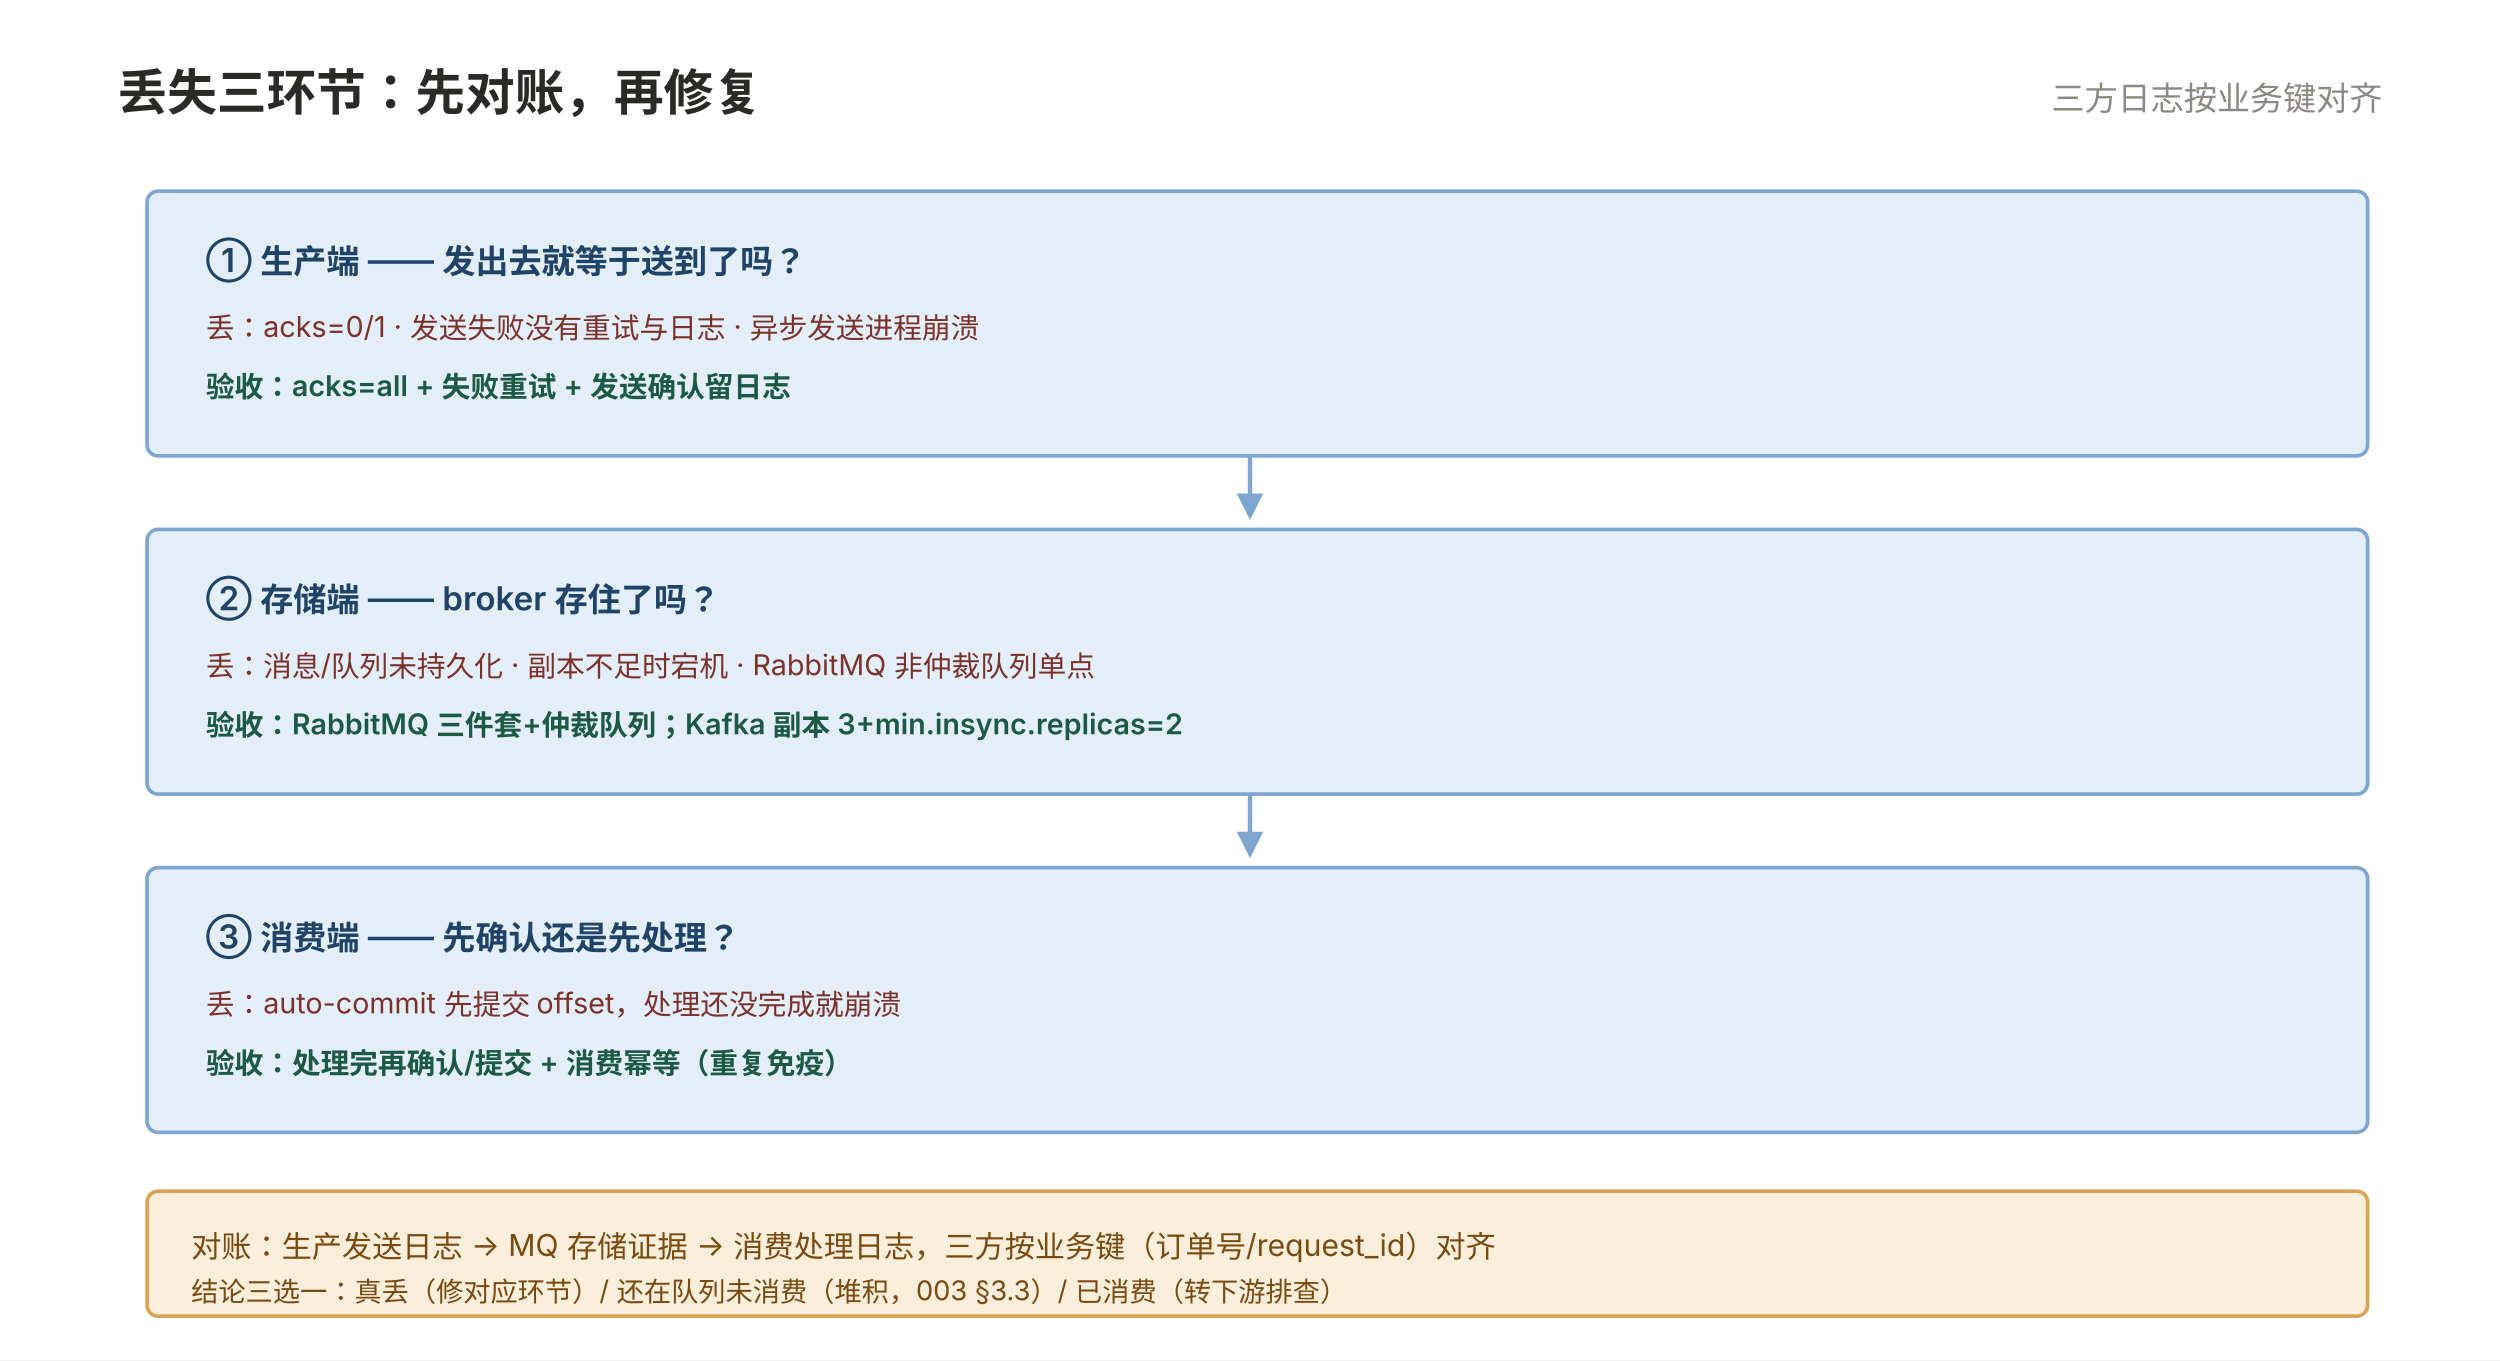
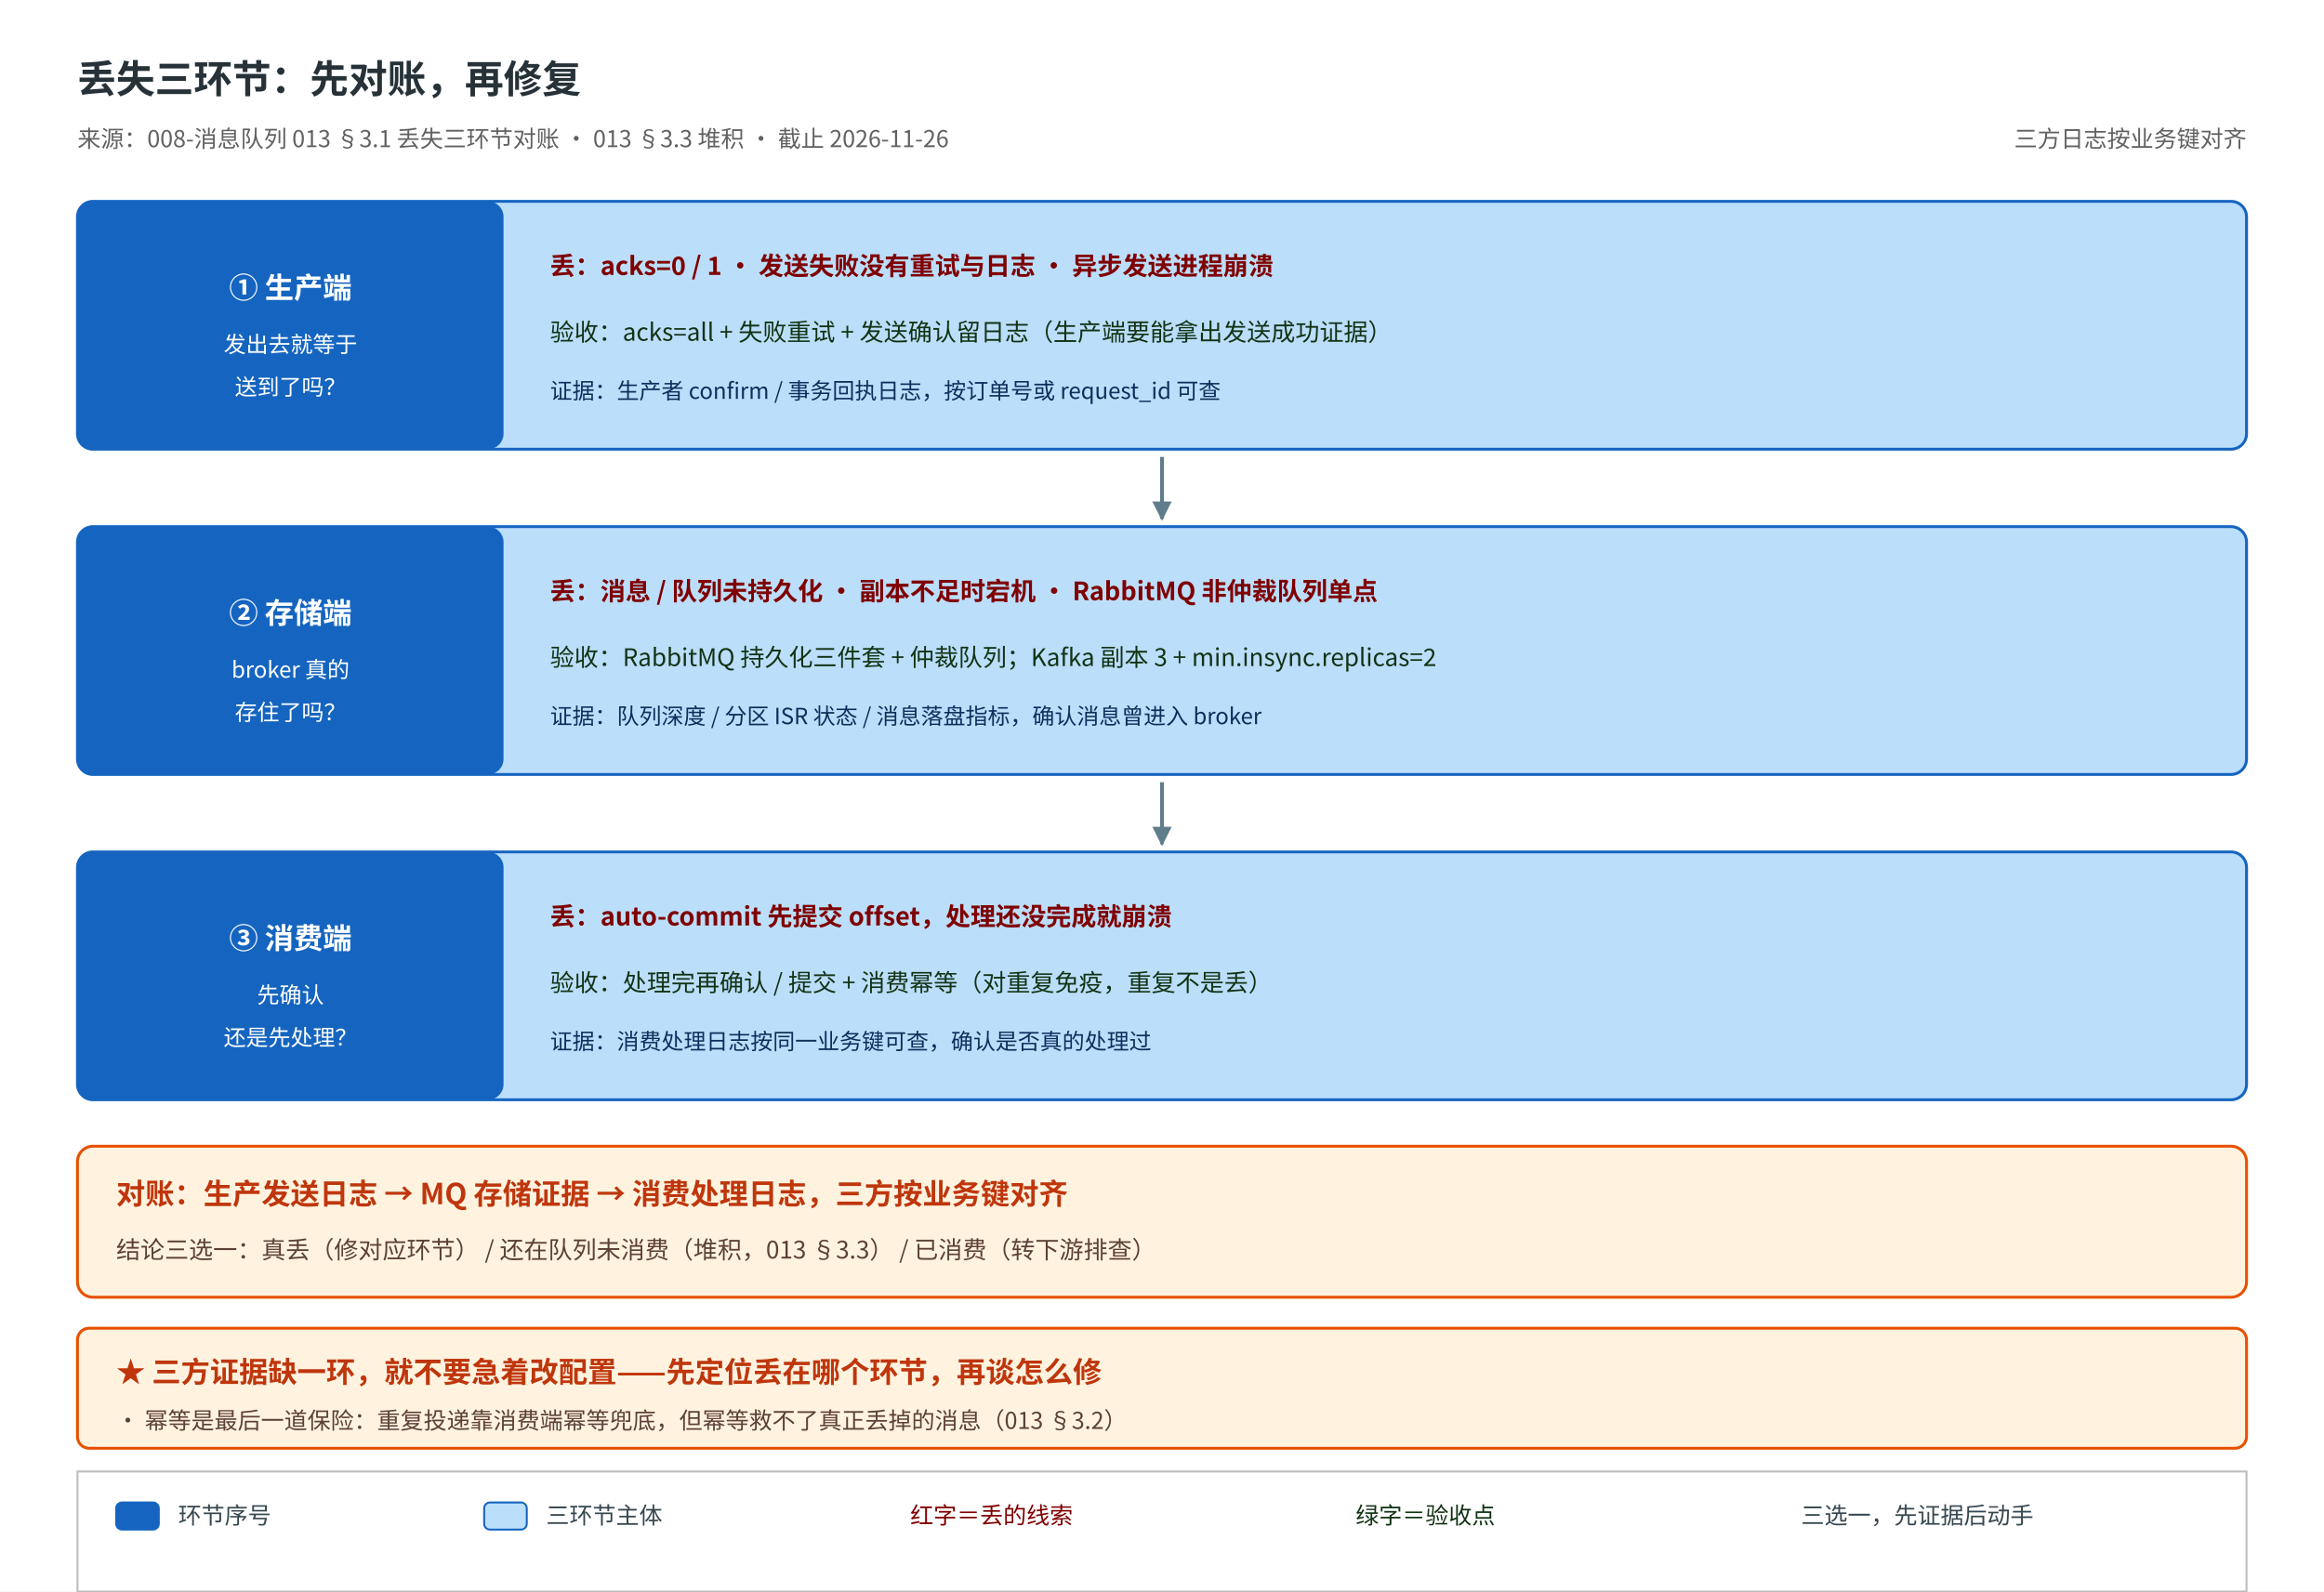
- <svg xmlns="http://www.w3.org/2000/svg" viewBox="0 0 1200 652.94" width="1200" height="652.94" font-family="-apple-system, 'Segoe UI', 'Microsoft YaHei', 'PingFang SC', sans-serif">
-   <g transform="scale(1.764706)">
-     <rect width="680" height="370" fill="#FFFFFF" />
-     <text x="32" y="30" font-size="13.5" font-weight="600" fill="#2B2A27">丢失三环节：先对账，再修复</text>
-     <text x="648" y="30" font-size="9" fill="#8C8980" text-anchor="end">三方日志按业务键对齐</text>
-     <defs>
-       <marker id="m3Blue" viewBox="0 0 10 10" refX="8" refY="5" markerWidth="6" markerHeight="6" orient="auto">
-         <path d="M0,0 L10,5 L0,10 z" fill="#7FA6D0" />
-       </marker>
-     </defs>
-     <rect x="40" y="52" width="604" height="72" rx="3" fill="#E4EEF9" stroke="#7FA6D0" stroke-width="1" />
-     <text x="56" y="74" font-size="9" font-weight="600" fill="#1F4468">① 生产端 —— 发出去就等于送到了吗？</text>
-     <text x="56" y="92" font-size="7.8" fill="#7A322B">丢：acks=0/1 · 发送失败没有重试与日志 · 异步发送进程崩溃</text>
-     <text x="56" y="108" font-size="7.8" font-weight="600" fill="#1D5A45">验收：acks=all + 失败重试 + 发送确认留日志</text>
-     <line x1="340" y1="124" x2="340" y2="140" stroke="#7FA6D0" stroke-width="1.2" marker-end="url(#m3Blue)" />
-     <rect x="40" y="144" width="604" height="72" rx="3" fill="#E4EEF9" stroke="#7FA6D0" stroke-width="1" />
-     <text x="56" y="166" font-size="9" font-weight="600" fill="#1F4468">② 存储端 —— broker 存住了吗？</text>
-     <text x="56" y="184" font-size="7.8" fill="#7A322B">丢：消息/队列未持久化 · 副本不足时宕机 · RabbitMQ 非仲裁队列单点</text>
-     <text x="56" y="200" font-size="7.8" font-weight="600" fill="#1D5A45">验收：RabbitMQ 三件套+仲裁队列；Kafka 副本 3+min.insync.replicas=2</text>
-     <line x1="340" y1="216" x2="340" y2="232" stroke="#7FA6D0" stroke-width="1.2" marker-end="url(#m3Blue)" />
-     <rect x="40" y="236" width="604" height="72" rx="3" fill="#E4EEF9" stroke="#7FA6D0" stroke-width="1" />
-     <text x="56" y="258" font-size="9" font-weight="600" fill="#1F4468">③ 消费端 —— 先确认还是先处理？</text>
-     <text x="56" y="276" font-size="7.8" fill="#7A322B">丢：auto-commit 先提交 offset，处理还没完成就崩溃</text>
-     <text x="56" y="292" font-size="7.8" font-weight="600" fill="#1D5A45">验收：处理完再确认/提交 + 消费幂等（重复免疫）</text>
-     <rect x="40" y="324" width="604" height="34" rx="3" fill="#FBEEDA" stroke="#D9A458" stroke-width="1" />
-     <text x="52" y="342" font-size="8.2" fill="#7A4A12">对账：生产发送日志 → MQ 存储证据 → 消费处理日志，三方按业务键（订单号/request_id）对齐</text>
-     <text x="52" y="354" font-size="7.4" fill="#7A4A12">结论三选一：真丢（修对应环节）/ 还在队列未消费（堆积，003 §3.3）/ 已消费（转下游排查）</text>
-   </g>
+ <svg xmlns="http://www.w3.org/2000/svg" viewBox="0 0 1200 822" font-family="'Microsoft YaHei','PingFang SC','Noto Sans CJK SC',sans-serif">
+   <rect x="0" y="0" width="1200" height="822" fill="#ffffff" />
+   <defs>
+     <marker id="arrow" viewBox="0 0 10 10" refX="9" refY="5" markerWidth="10" markerHeight="10" markerUnits="userSpaceOnUse" orient="auto-start-reverse">
+       <path d="M 0 0 L 10 5 L 0 10 z" fill="#607d8b" />
+     </marker>
+   </defs>
+   <text x="40" y="48" font-size="20" font-weight="bold" fill="#263238">丢失三环节：先对账，再修复</text>
+   <text x="40" y="76" font-size="12" fill="#616161">来源：008-消息队列 013 §3.1 丢失三环节对账 · 013 §3.3 堆积 · 截止 2026-11-26</text>
+   <text x="1160" y="76" font-size="12" fill="#616161" text-anchor="end">三方日志按业务键对齐</text>
+   <rect x="40" y="104" width="1120" height="128" rx="8" fill="#bbdefb" stroke="#1565c0" stroke-width="1.5" />
+   <rect x="40" y="104" width="220" height="128" rx="8" fill="#1565c0" />
+   <text x="150" y="154" font-size="15" font-weight="bold" fill="#ffffff" text-anchor="middle">① 生产端</text>
+   <text x="150" y="182" font-size="11.5" fill="#ffffff" text-anchor="middle">发出去就等于</text>
+   <text x="150" y="204" font-size="11.5" fill="#ffffff" text-anchor="middle">送到了吗？</text>
+   <text x="284" y="142" font-size="13" font-weight="bold" fill="#7f0000">丢：acks=0 / 1 · 发送失败没有重试与日志 · 异步发送进程崩溃</text>
+   <text x="284" y="176" font-size="12.5" fill="#123314">验收：acks=all + 失败重试 + 发送确认留日志（生产端要能拿出发送成功证据）</text>
+   <text x="284" y="206" font-size="11.5" fill="#0d2f5c">证据：生产者 confirm / 事务回执日志，按订单号或 request_id 可查</text>
+   <line x1="600" y1="236" x2="600" y2="268" stroke="#607d8b" stroke-width="2" marker-end="url(#arrow)" />
+   <rect x="40" y="272" width="1120" height="128" rx="8" fill="#bbdefb" stroke="#1565c0" stroke-width="1.5" />
+   <rect x="40" y="272" width="220" height="128" rx="8" fill="#1565c0" />
+   <text x="150" y="322" font-size="15" font-weight="bold" fill="#ffffff" text-anchor="middle">② 存储端</text>
+   <text x="150" y="350" font-size="11.5" fill="#ffffff" text-anchor="middle">broker 真的</text>
+   <text x="150" y="372" font-size="11.5" fill="#ffffff" text-anchor="middle">存住了吗？</text>
+   <text x="284" y="310" font-size="13" font-weight="bold" fill="#7f0000">丢：消息 / 队列未持久化 · 副本不足时宕机 · RabbitMQ 非仲裁队列单点</text>
+   <text x="284" y="344" font-size="12.5" fill="#123314">验收：RabbitMQ 持久化三件套 + 仲裁队列；Kafka 副本 3 + min.insync.replicas=2</text>
+   <text x="284" y="374" font-size="11.5" fill="#0d2f5c">证据：队列深度 / 分区 ISR 状态 / 消息落盘指标，确认消息曾进入 broker</text>
+   <line x1="600" y1="404" x2="600" y2="436" stroke="#607d8b" stroke-width="2" marker-end="url(#arrow)" />
+   <rect x="40" y="440" width="1120" height="128" rx="8" fill="#bbdefb" stroke="#1565c0" stroke-width="1.5" />
+   <rect x="40" y="440" width="220" height="128" rx="8" fill="#1565c0" />
+   <text x="150" y="490" font-size="15" font-weight="bold" fill="#ffffff" text-anchor="middle">③ 消费端</text>
+   <text x="150" y="518" font-size="11.5" fill="#ffffff" text-anchor="middle">先确认</text>
+   <text x="150" y="540" font-size="11.5" fill="#ffffff" text-anchor="middle">还是先处理？</text>
+   <text x="284" y="478" font-size="13" font-weight="bold" fill="#7f0000">丢：auto-commit 先提交 offset，处理还没完成就崩溃</text>
+   <text x="284" y="512" font-size="12.5" fill="#123314">验收：处理完再确认 / 提交 + 消费幂等（对重复免疫，重复不是丢）</text>
+   <text x="284" y="542" font-size="11.5" fill="#0d2f5c">证据：消费处理日志按同一业务键可查，确认是否真的处理过</text>
+   <rect x="40" y="592" width="1120" height="78" rx="8" fill="#fff3e0" stroke="#e65100" stroke-width="1.5" />
+   <text x="60" y="622" font-size="15" font-weight="bold" fill="#bf360c">对账：生产发送日志 → MQ 存储证据 → 消费处理日志，三方按业务键对齐</text>
+   <text x="60" y="650" font-size="12.5" fill="#5d4037">结论三选一：真丢（修对应环节） / 还在队列未消费（堆积，013 §3.3） / 已消费（转下游排查）</text>
+   <rect x="40" y="686" width="1120" height="62" rx="6" fill="#fff3e0" stroke="#e65100" stroke-width="1.5" />
+   <text x="60" y="714" font-size="15" font-weight="bold" fill="#bf360c">★ 三方证据缺一环，就不要急着改配置——先定位丢在哪个环节，再谈怎么修</text>
+   <text x="60" y="738" font-size="12" fill="#5d4037">· 幂等是最后一道保险：重复投递靠消费端幂等兜底，但幂等救不了真正丢掉的消息（013 §3.2）</text>
+   <rect x="40" y="760" width="1120" height="62" fill="#ffffff" stroke="#bdbdbd" stroke-width="1" />
+   <rect x="60" y="776" width="22" height="14" rx="3" fill="#1565c0" stroke="#1565c0" stroke-width="1" />
+   <text x="92" y="787" font-size="12" fill="#37474f">环节序号</text>
+   <rect x="250" y="776" width="22" height="14" rx="3" fill="#bbdefb" stroke="#1565c0" stroke-width="1" />
+   <text x="282" y="787" font-size="12" fill="#37474f">三环节主体</text>
+   <text x="470" y="787" font-size="12" fill="#7f0000">红字＝丢的线索</text>
+   <text x="700" y="787" font-size="12" fill="#123314">绿字＝验收点</text>
+   <text x="930" y="787" font-size="12" fill="#37474f">三选一，先证据后动手</text>
</svg>
